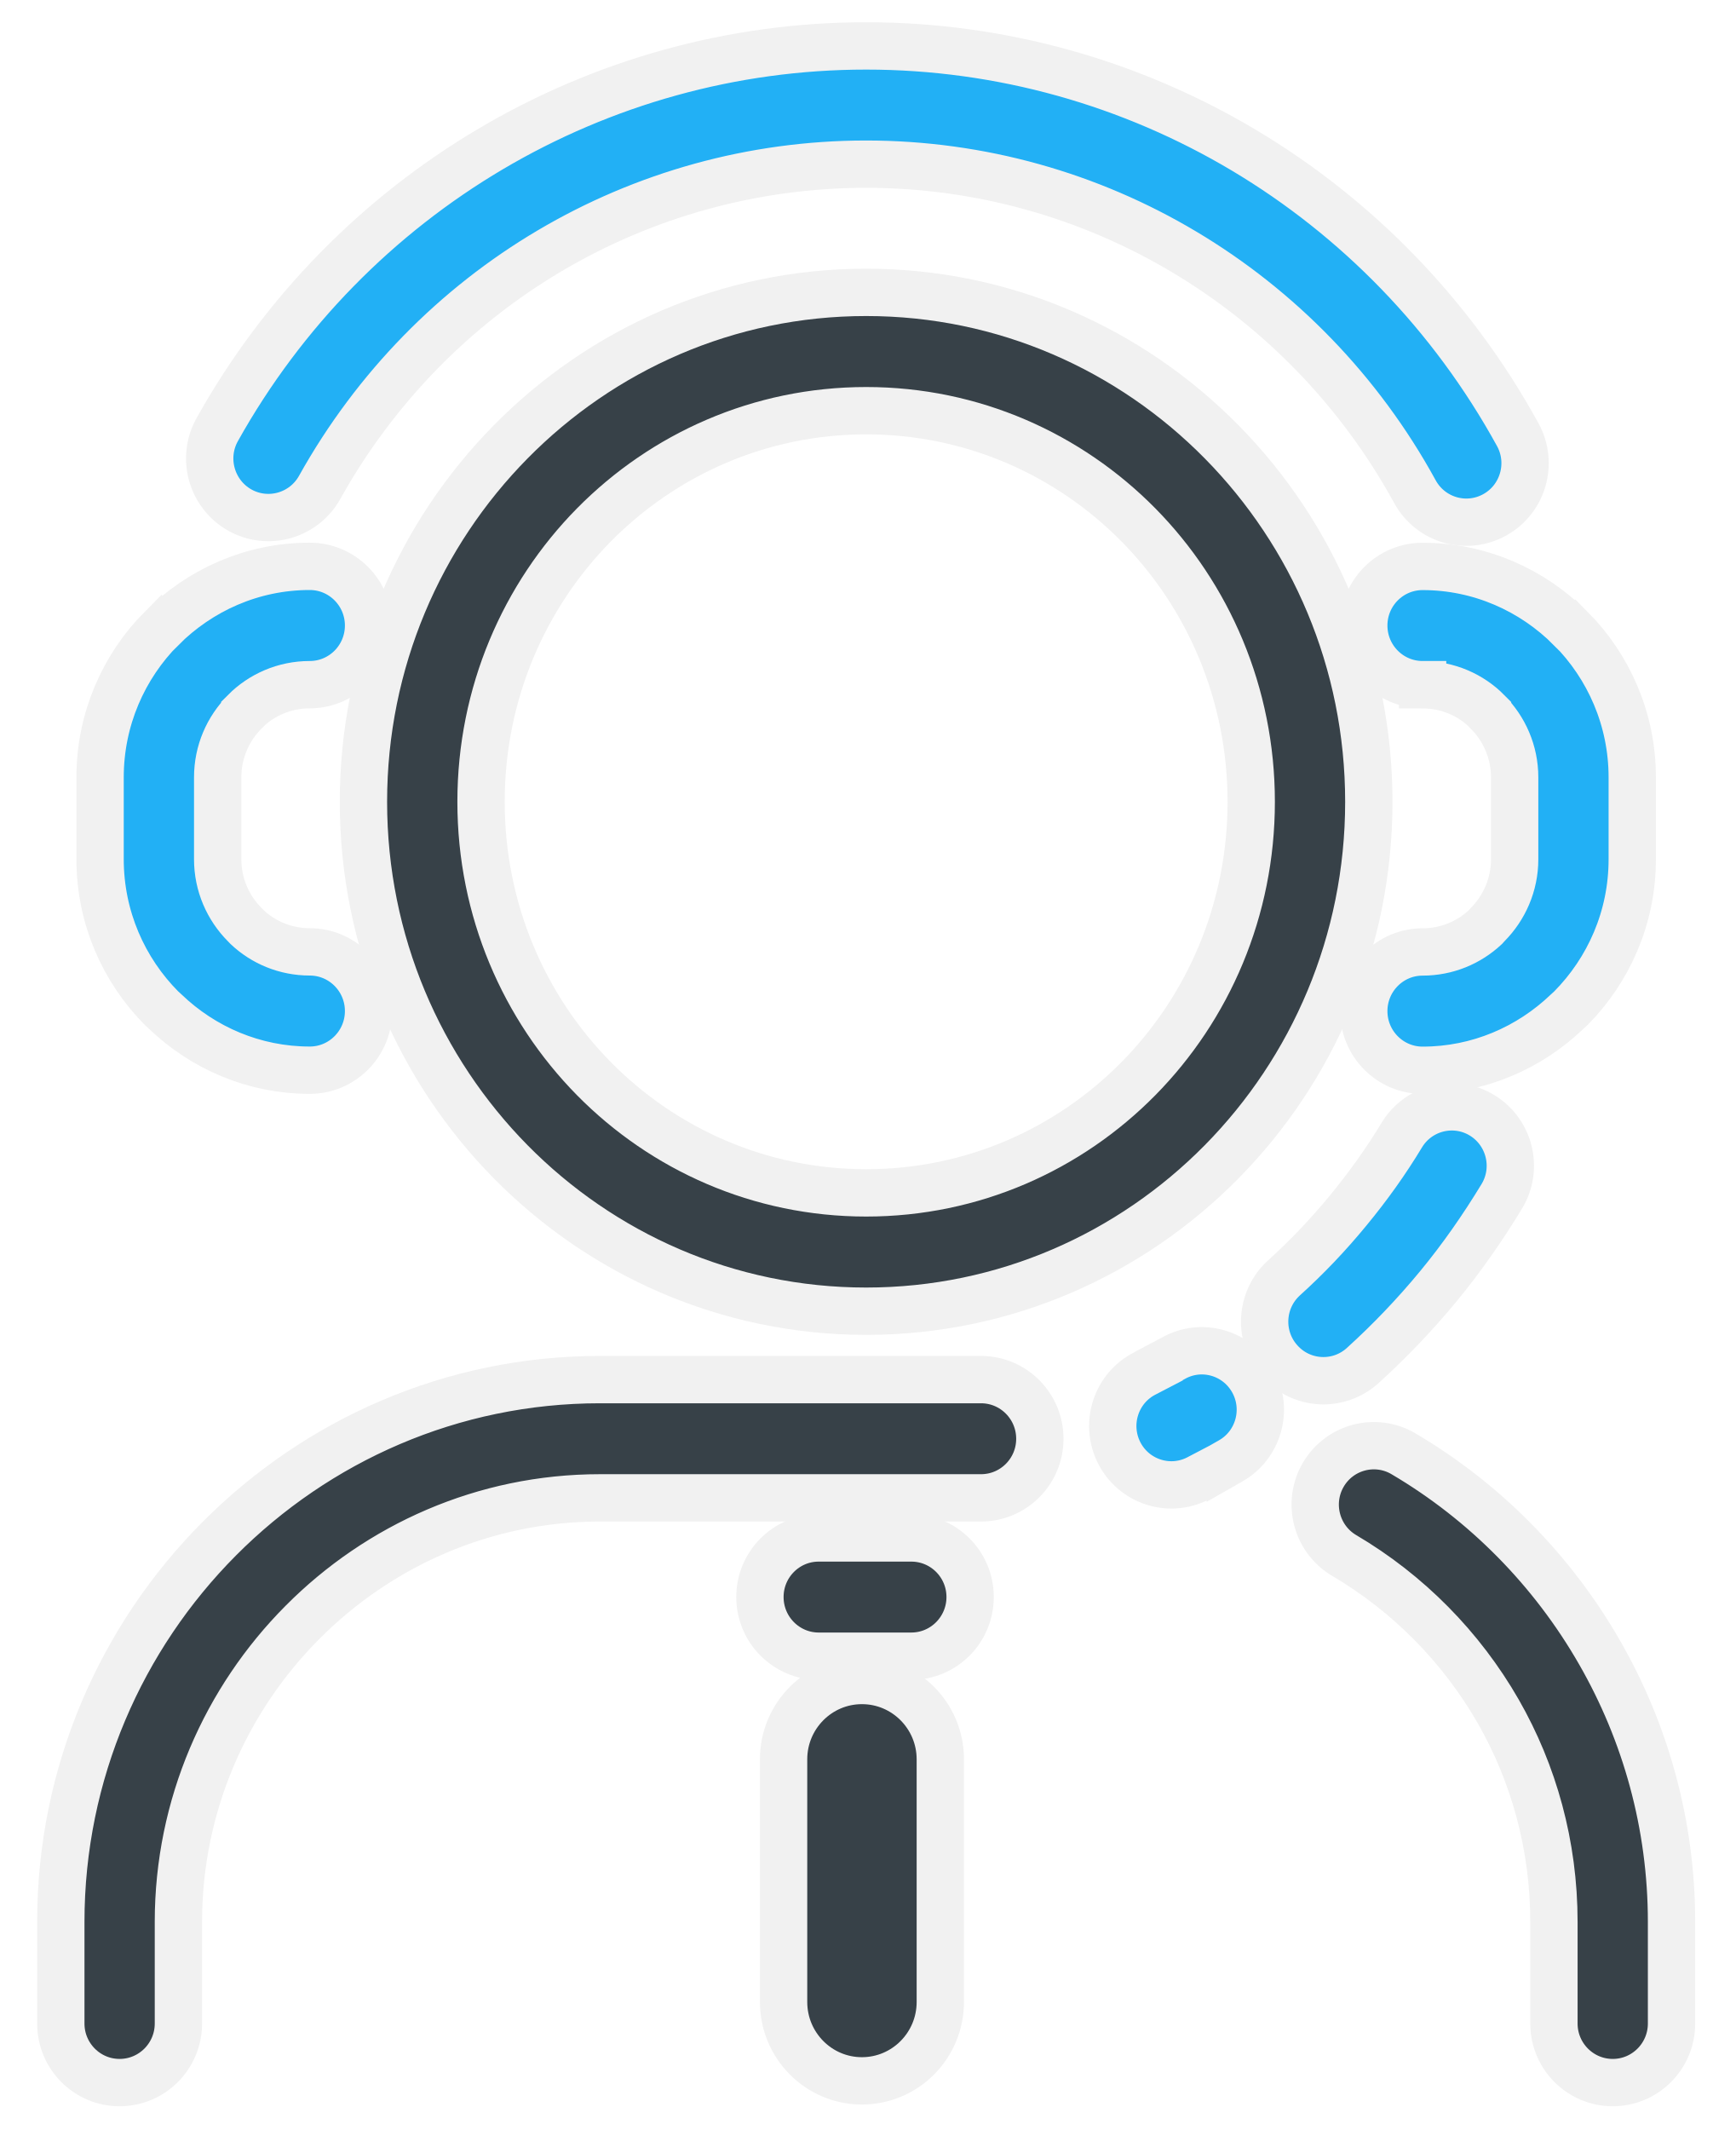
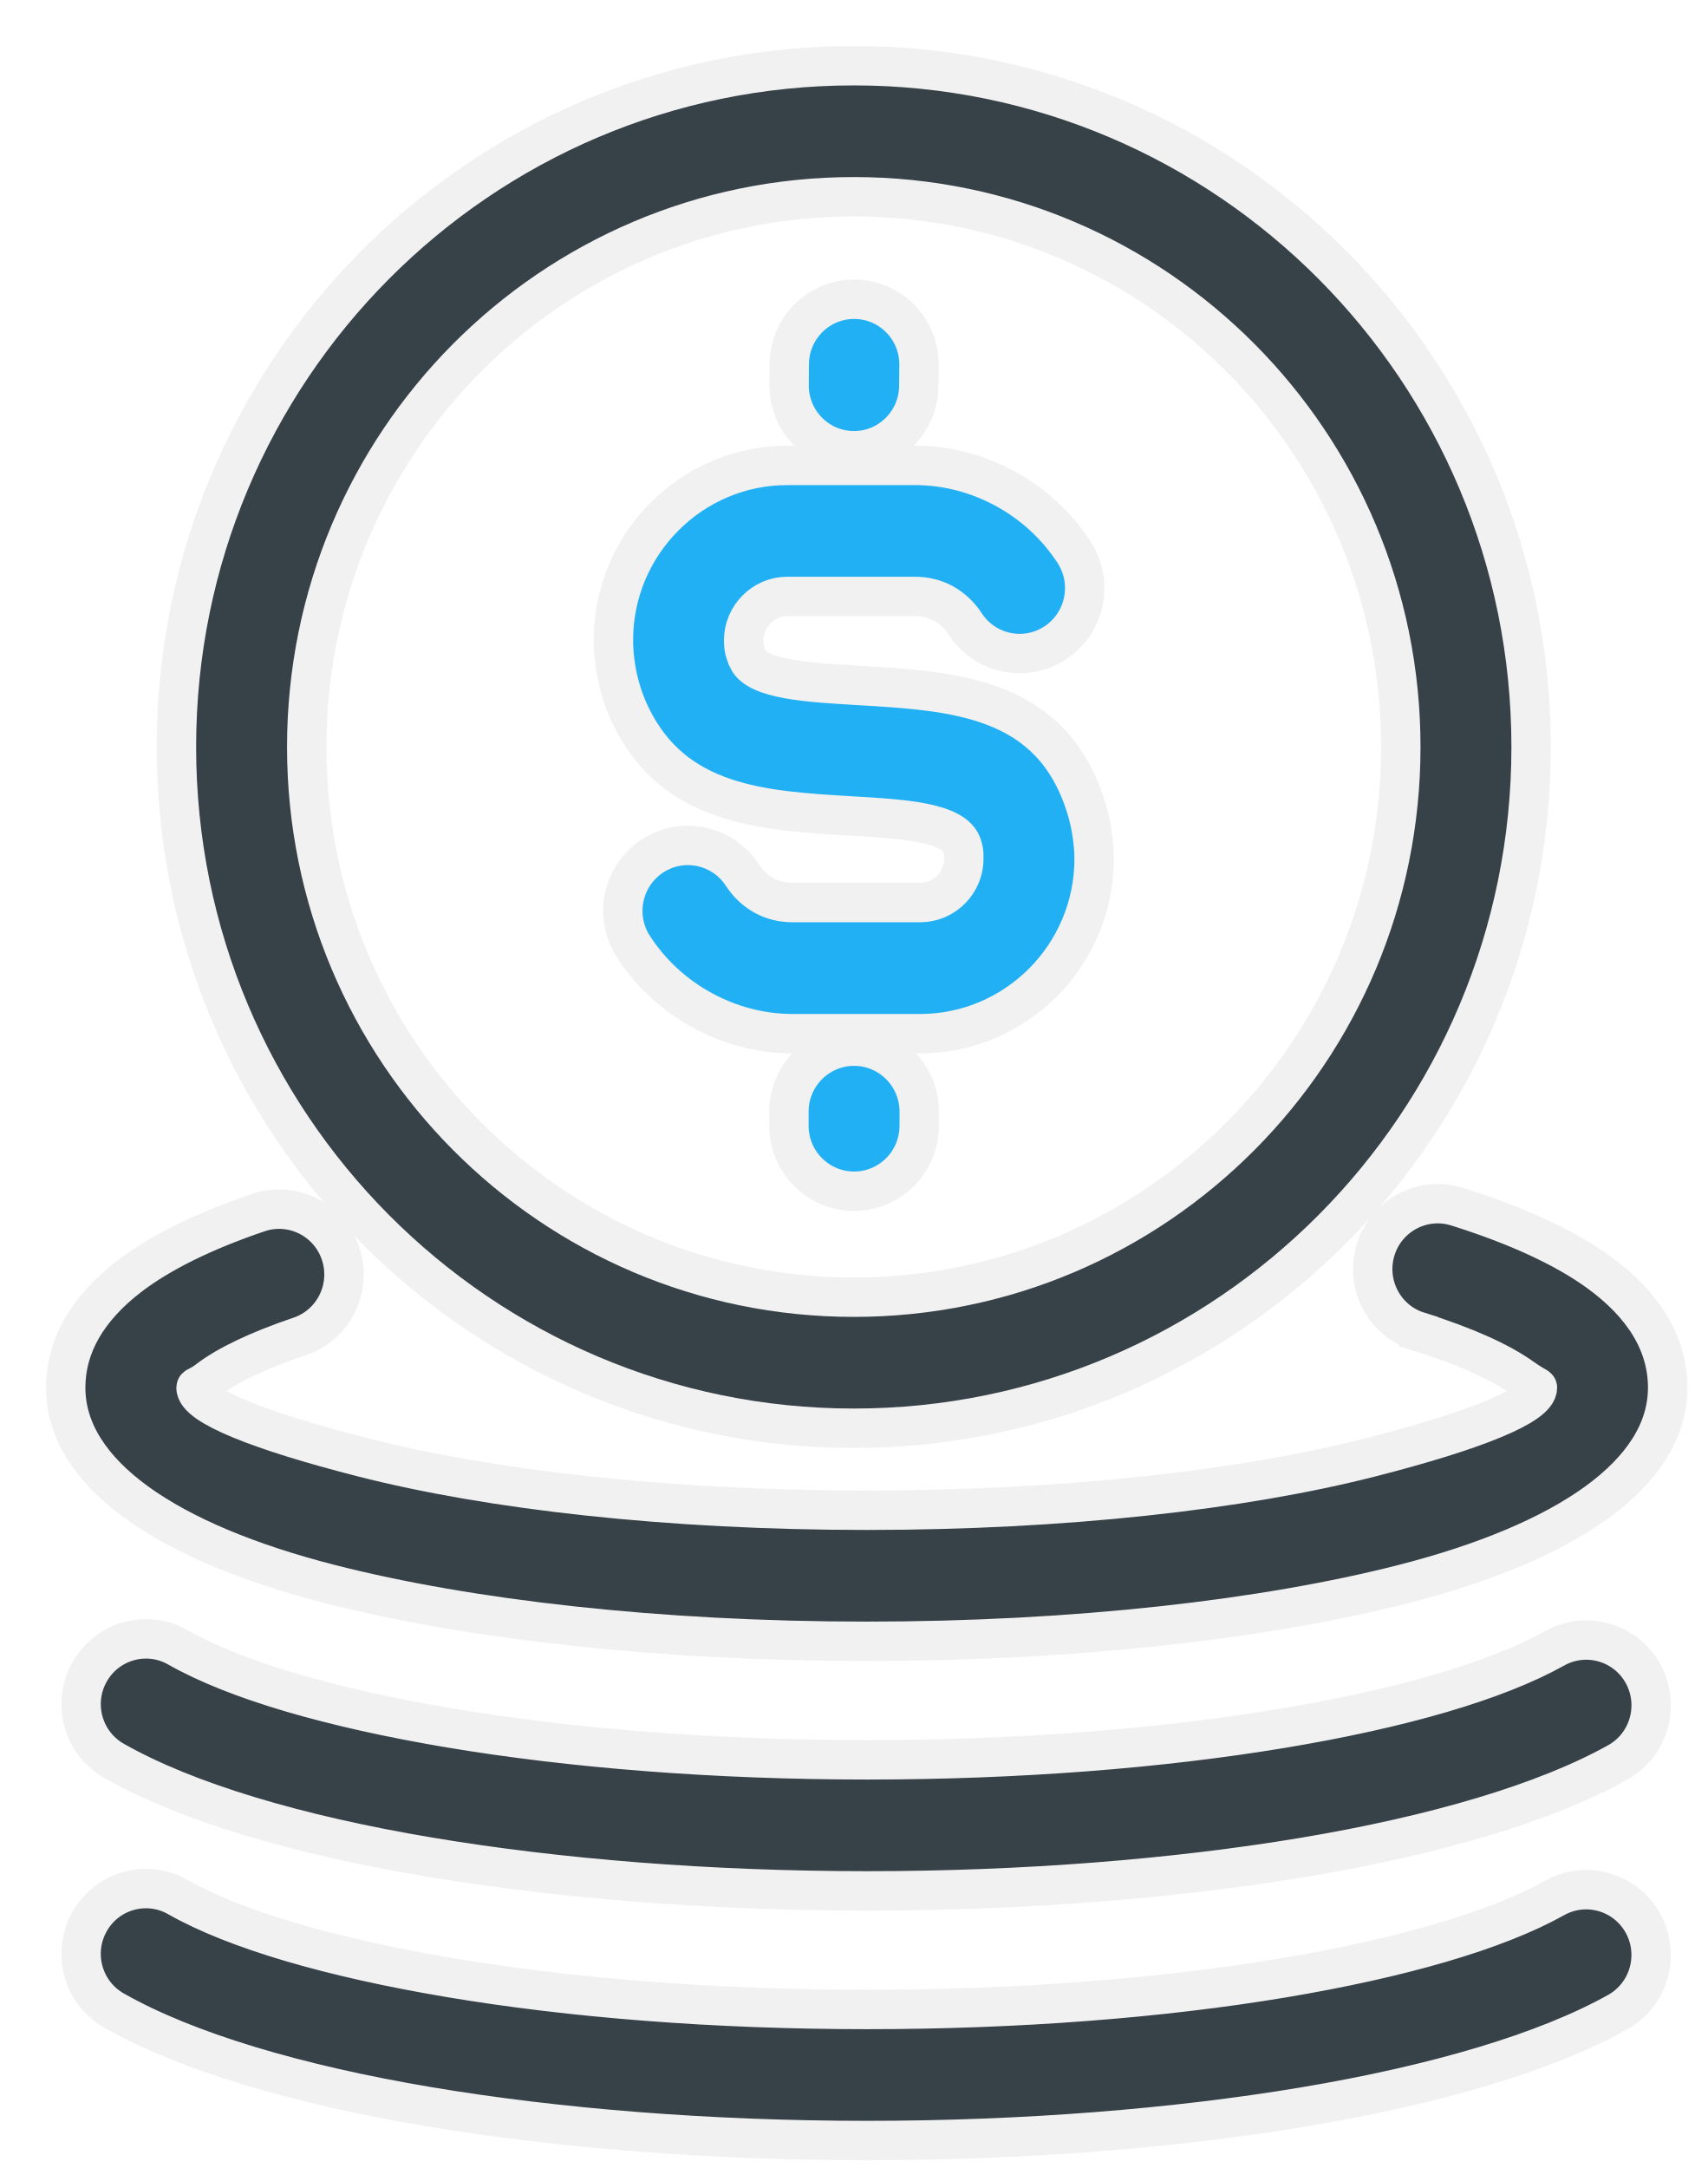
- <svg xmlns="http://www.w3.org/2000/svg" width="22" height="27" viewBox="0 0 22 27" fill="none">
-   <path d="M18.037 8.679C17.625 8.679 17.291 8.343 17.291 7.929C17.291 7.515 17.625 7.18 18.037 7.18C18.766 7.18 19.43 7.481 19.913 7.966L19.915 7.965C20.396 8.449 20.695 9.118 20.695 9.854V10.893C20.695 11.629 20.396 12.297 19.915 12.782L19.867 12.826C19.388 13.284 18.743 13.567 18.037 13.567C17.625 13.567 17.291 13.231 17.291 12.817C17.291 12.403 17.625 12.067 18.037 12.067C18.344 12.067 18.623 11.948 18.831 11.754L18.86 11.722C19.072 11.509 19.204 11.215 19.204 10.893V9.854C19.204 9.532 19.073 9.238 18.86 9.025V9.022C18.651 8.811 18.359 8.68 18.037 8.68V8.679Z" fill="#22B0F5" stroke="#F1F1F1" stroke-width="0.6" />
-   <path d="M21.193 25.65C21.193 26.064 20.859 26.399 20.448 26.399C20.036 26.399 19.702 26.064 19.702 25.65V24.362C19.702 23.389 19.445 22.478 18.996 21.694C18.528 20.878 17.852 20.194 17.042 19.717C16.689 19.508 16.57 19.051 16.777 18.695C16.985 18.339 17.44 18.22 17.794 18.428C18.825 19.035 19.686 19.908 20.283 20.951C20.862 21.96 21.193 23.126 21.193 24.362V25.649L21.193 25.65ZM2.262 25.65C2.262 26.064 1.928 26.399 1.516 26.399C1.105 26.399 0.771 26.064 0.771 25.65V24.362C0.771 22.471 1.54 20.752 2.778 19.507C4.017 18.261 5.726 17.488 7.606 17.488H12.438C12.85 17.488 13.184 17.824 13.184 18.238C13.184 18.652 12.85 18.987 12.438 18.987H7.606C6.138 18.987 4.801 19.592 3.833 20.567C2.864 21.541 2.262 22.885 2.262 24.362V25.649L2.262 25.65Z" fill="#374148" stroke="#F1F1F1" stroke-width="0.6" />
-   <path d="M15.864 10.164C15.864 8.792 15.318 7.551 14.435 6.655C13.552 5.76 12.331 5.206 10.982 5.206C9.633 5.206 8.412 5.76 7.529 6.655C6.646 7.551 6.099 8.791 6.099 10.164C6.099 11.536 6.646 12.776 7.529 13.672C8.412 14.568 9.633 15.121 10.982 15.121C12.331 15.121 13.552 14.568 14.435 13.672C15.318 12.776 15.864 11.536 15.864 10.164V10.164ZM15.489 5.601C16.642 6.77 17.355 8.384 17.355 10.164C17.355 11.944 16.642 13.558 15.489 14.727C14.335 15.897 12.741 16.621 10.982 16.621C9.223 16.621 7.629 15.897 6.475 14.727C5.322 13.557 4.608 11.944 4.608 10.164C4.608 8.384 5.322 6.77 6.475 5.601C7.629 4.43 9.223 3.706 10.982 3.706C12.741 3.706 14.335 4.43 15.489 5.601Z" fill="#374148" stroke="#F1F1F1" stroke-width="0.6" />
-   <path d="M19.244 5.511C19.442 5.873 19.31 6.329 18.95 6.527C18.589 6.726 18.137 6.594 17.939 6.231C17.237 4.95 16.219 3.912 15.017 3.195C13.816 2.478 12.427 2.081 10.981 2.081C9.544 2.081 8.165 2.472 6.971 3.178C5.776 3.884 4.761 4.909 4.053 6.178C3.852 6.538 3.398 6.667 3.039 6.465C2.681 6.262 2.553 5.806 2.754 5.446C3.592 3.946 4.797 2.731 6.22 1.889C7.644 1.047 9.281 0.582 10.981 0.582C12.696 0.582 14.345 1.054 15.774 1.906C17.202 2.758 18.41 3.991 19.244 5.511V5.511Z" fill="#22B0F5" stroke="#F1F1F1" stroke-width="0.6" />
-   <path d="M17.277 17.31C16.971 17.587 16.5 17.561 16.226 17.254C15.95 16.947 15.975 16.474 16.281 16.197C16.571 15.935 16.841 15.651 17.09 15.348C17.347 15.037 17.575 14.717 17.772 14.39C17.984 14.038 18.441 13.925 18.791 14.138C19.142 14.352 19.254 14.811 19.042 15.163C18.794 15.572 18.526 15.954 18.238 16.303C17.943 16.661 17.622 16.997 17.277 17.31V17.31Z" fill="#22B0F5" stroke="#F1F1F1" stroke-width="0.6" />
-   <path d="M15.183 18.744C14.816 18.928 14.37 18.778 14.187 18.41C14.004 18.041 14.152 17.592 14.519 17.408L14.696 17.316V17.313L14.874 17.219C15.231 17.016 15.683 17.144 15.884 17.503C16.085 17.862 15.959 18.317 15.602 18.519L15.395 18.637L15.393 18.634L15.183 18.744H15.183Z" fill="#22B0F5" stroke="#F1F1F1" stroke-width="0.6" />
-   <path d="M3.927 7.179C4.339 7.179 4.673 7.515 4.673 7.929C4.673 8.343 4.339 8.679 3.927 8.679C3.605 8.679 3.313 8.81 3.103 9.021V9.024C2.891 9.237 2.76 9.53 2.76 9.853V10.892C2.76 11.214 2.891 11.508 3.103 11.721L3.133 11.752C3.34 11.947 3.62 12.066 3.927 12.066C4.339 12.066 4.673 12.402 4.673 12.816C4.673 13.23 4.339 13.566 3.927 13.566C3.221 13.566 2.575 13.283 2.097 12.825L2.049 12.781C1.568 12.297 1.269 11.628 1.269 10.892V9.853C1.269 9.117 1.568 8.448 2.049 7.964L2.05 7.965C2.534 7.48 3.198 7.179 3.927 7.179V7.179Z" fill="#22B0F5" stroke="#F1F1F1" stroke-width="0.6" />
-   <path d="M11.922 25.377C11.922 25.929 11.477 26.377 10.928 26.377C10.38 26.377 9.935 25.929 9.935 25.377V22.301C9.935 21.75 10.38 21.302 10.928 21.302C11.477 21.302 11.922 21.75 11.922 22.301V25.377Z" fill="#374148" stroke="#F1F1F1" stroke-width="0.6" />
-   <path d="M10.38 20.994C9.969 20.994 9.635 20.658 9.635 20.244C9.635 19.83 9.969 19.495 10.38 19.495H11.554C11.966 19.495 12.3 19.83 12.3 20.244C12.3 20.658 11.966 20.994 11.554 20.994H10.38Z" fill="#374148" stroke="#F1F1F1" stroke-width="0.6" />
+ <svg xmlns="http://www.w3.org/2000/svg" width="26" height="33" viewBox="0 0 26 33" fill="none">
+   <path d="M21.595 20.267C21.073 20.104 20.782 19.546 20.944 19.021C21.107 18.496 21.662 18.203 22.184 18.367C23.095 18.653 23.817 18.988 24.326 19.354C25.025 19.857 25.39 20.455 25.39 21.122C25.39 22.43 23.85 23.477 21.361 24.113C19.258 24.65 16.37 24.983 13.195 24.983C10.021 24.983 7.132 24.65 5.029 24.113C2.54 23.477 1 22.43 1 21.122C1 20.486 1.333 19.913 1.974 19.423C2.442 19.066 3.102 18.739 3.935 18.457C4.452 18.282 5.013 18.563 5.186 19.084C5.359 19.605 5.08 20.168 4.562 20.342C3.931 20.556 3.461 20.78 3.167 21.005C3.047 21.097 2.984 21.107 2.984 21.122C2.984 21.396 3.952 21.781 5.518 22.181C7.469 22.68 10.183 22.988 13.195 22.988C16.208 22.988 18.921 22.68 20.873 22.181C22.438 21.781 23.407 21.396 23.407 21.122C23.407 21.112 23.328 21.082 23.179 20.975C22.84 20.731 22.306 20.491 21.595 20.268V20.267Z" fill="#374148" stroke="#F1F1F1" stroke-width="0.6" />
+   <path d="M23.67 25.089C24.147 24.822 24.749 24.995 25.014 25.474C25.279 25.954 25.108 26.559 24.631 26.826C23.532 27.44 21.855 27.935 19.845 28.271C17.884 28.598 15.589 28.782 13.203 28.782C10.798 28.782 8.491 28.596 6.524 28.265C4.51 27.927 2.832 27.425 1.738 26.804C1.263 26.535 1.094 25.93 1.362 25.452C1.63 24.974 2.232 24.805 2.706 25.074C3.591 25.577 5.047 25.999 6.849 26.302C8.698 26.612 10.891 26.787 13.203 26.787C15.503 26.787 17.686 26.614 19.527 26.307C21.32 26.009 22.774 25.59 23.67 25.089L23.67 25.089Z" fill="#374148" stroke="#F1F1F1" stroke-width="0.6" />
+   <path d="M12.999 1C15.845 1 18.424 2.161 20.29 4.037C22.157 5.914 23.311 8.507 23.311 11.37C23.311 14.233 22.156 16.826 20.29 18.703C18.424 20.579 15.846 21.74 12.999 21.74C10.152 21.74 7.573 20.579 5.707 18.703C3.841 16.826 2.686 14.233 2.686 11.37C2.686 8.507 3.841 5.914 5.707 4.037C7.573 2.161 10.151 1 12.999 1H12.999ZM18.888 5.448C17.381 3.932 15.299 2.995 12.999 2.995C10.698 2.995 8.616 3.932 7.109 5.447C5.602 6.963 4.67 9.057 4.67 11.37C4.67 13.683 5.602 15.777 7.109 17.292C8.616 18.808 10.699 19.745 12.999 19.745C15.299 19.745 17.381 18.808 18.888 17.292C20.395 15.777 21.327 13.683 21.327 11.37C21.327 9.057 20.395 6.963 18.888 5.448Z" fill="#374148" stroke="#F1F1F1" stroke-width="0.6" />
+   <path d="M12.016 5.544C12.018 4.996 12.462 4.553 13.008 4.555C13.554 4.557 13.994 5.003 13.992 5.552L13.989 5.871C13.987 6.42 13.543 6.863 12.998 6.861C12.452 6.859 12.012 6.412 12.014 5.864L12.016 5.544ZM9.644 14.41C9.344 13.95 9.473 13.332 9.931 13.031C10.388 12.73 11.002 12.859 11.302 13.319C11.388 13.451 11.503 13.56 11.636 13.632C11.759 13.7 11.906 13.738 12.066 13.738H14.012C14.193 13.738 14.359 13.663 14.479 13.542C14.599 13.421 14.674 13.254 14.674 13.072C14.674 13.02 14.673 12.986 14.671 12.97C14.665 12.936 14.658 12.903 14.648 12.872C14.534 12.512 13.747 12.466 12.959 12.42C11.614 12.341 10.265 12.261 9.606 10.902C9.521 10.729 9.454 10.539 9.408 10.338C9.363 10.14 9.339 9.941 9.339 9.744C9.339 9.011 9.636 8.346 10.116 7.864C10.595 7.383 11.257 7.084 11.985 7.084H13.931C14.422 7.084 14.892 7.213 15.306 7.439C15.732 7.671 16.092 8.005 16.353 8.406C16.652 8.866 16.524 9.484 16.066 9.785C15.609 10.086 14.994 9.958 14.695 9.497C14.609 9.365 14.493 9.257 14.361 9.185C14.237 9.117 14.091 9.079 13.93 9.079H11.985C11.804 9.079 11.638 9.154 11.518 9.275C11.398 9.396 11.322 9.563 11.322 9.745C11.322 9.803 11.327 9.853 11.337 9.894C11.347 9.937 11.364 9.983 11.387 10.03V10.034C11.536 10.343 12.303 10.388 13.067 10.433C14.537 10.519 16.004 10.605 16.53 12.272C16.571 12.4 16.602 12.533 16.623 12.667C16.646 12.816 16.658 12.952 16.658 13.072C16.658 13.805 16.361 14.471 15.881 14.953C15.402 15.434 14.74 15.734 14.012 15.734H12.066C11.575 15.734 11.105 15.604 10.691 15.378C10.265 15.146 9.905 14.812 9.644 14.411L9.644 14.41ZM13.995 17.135C13.995 17.686 13.551 18.132 13.003 18.132C12.456 18.132 12.011 17.686 12.011 17.135V16.921C12.011 16.37 12.456 15.924 13.003 15.924C13.551 15.924 13.995 16.37 13.995 16.921V17.135Z" fill="#22B0F5" stroke="#F1F1F1" stroke-width="0.6" />
+   <path d="M23.669 28.889C24.146 28.622 24.748 28.795 25.014 29.275C25.279 29.754 25.107 30.36 24.63 30.627C23.532 31.241 21.855 31.735 19.844 32.071C17.883 32.398 15.589 32.582 13.202 32.582C10.798 32.582 8.491 32.396 6.523 32.066C4.509 31.727 2.831 31.226 1.737 30.604C1.262 30.335 1.094 29.73 1.362 29.252C1.629 28.775 2.231 28.605 2.706 28.875C3.591 29.377 5.046 29.799 6.848 30.102C8.697 30.413 10.891 30.587 13.202 30.587C15.502 30.587 17.686 30.415 19.527 30.108C21.319 29.808 22.773 29.39 23.669 28.889V28.889Z" fill="#374148" stroke="#F1F1F1" stroke-width="0.6" />
</svg>
